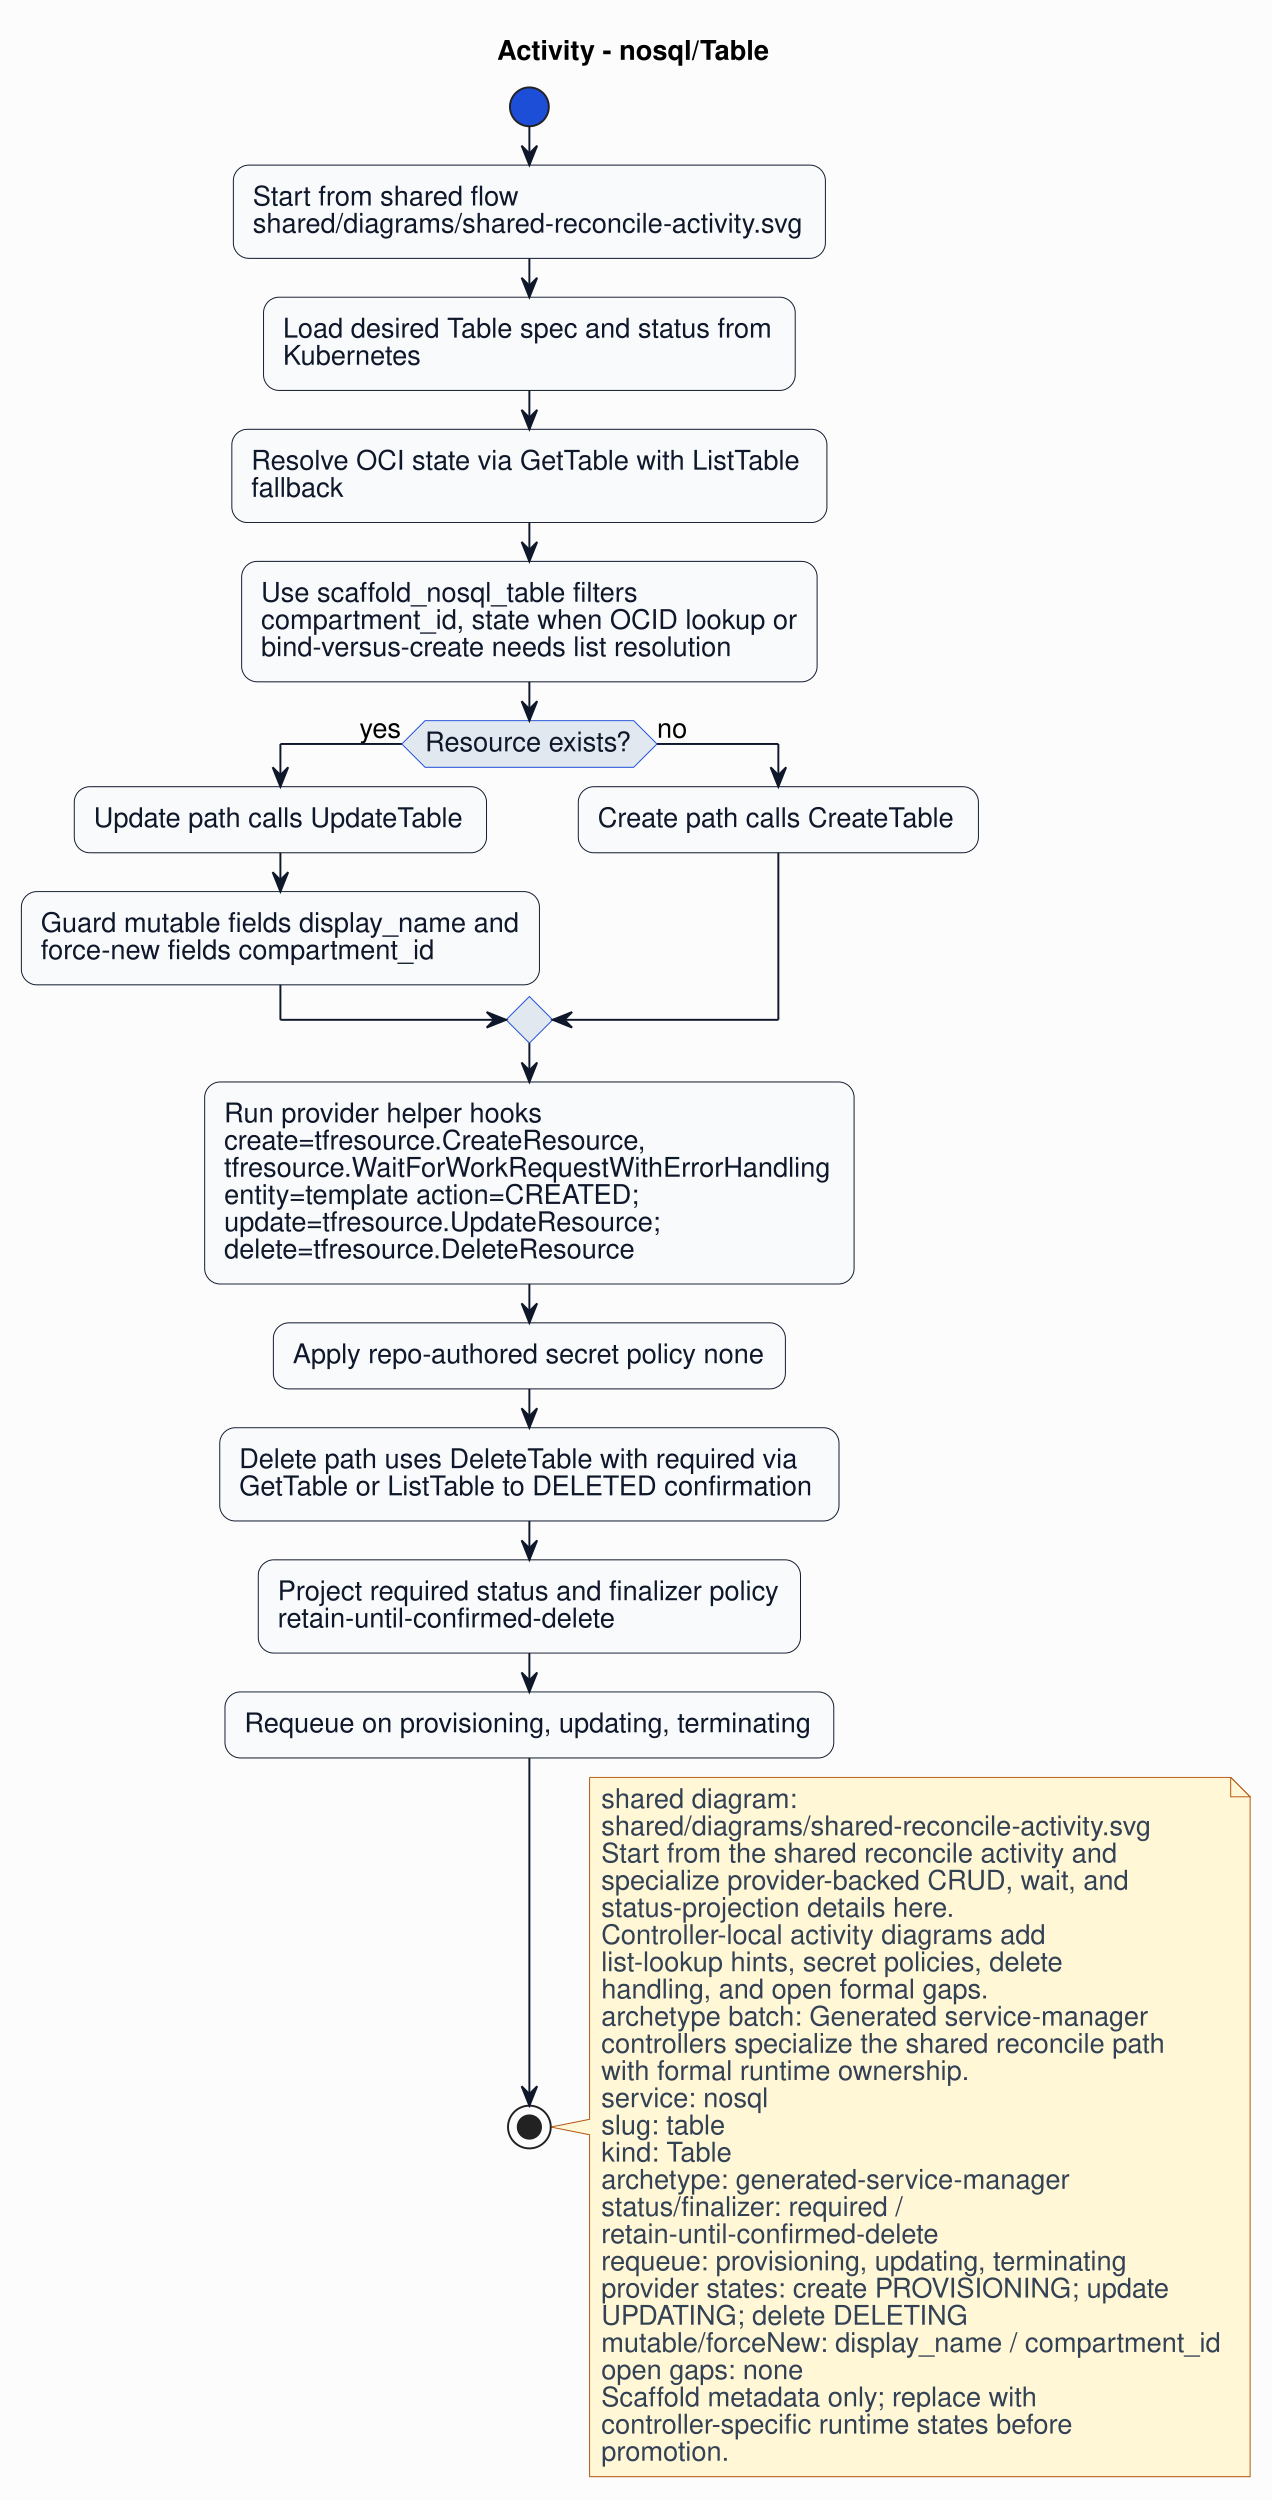
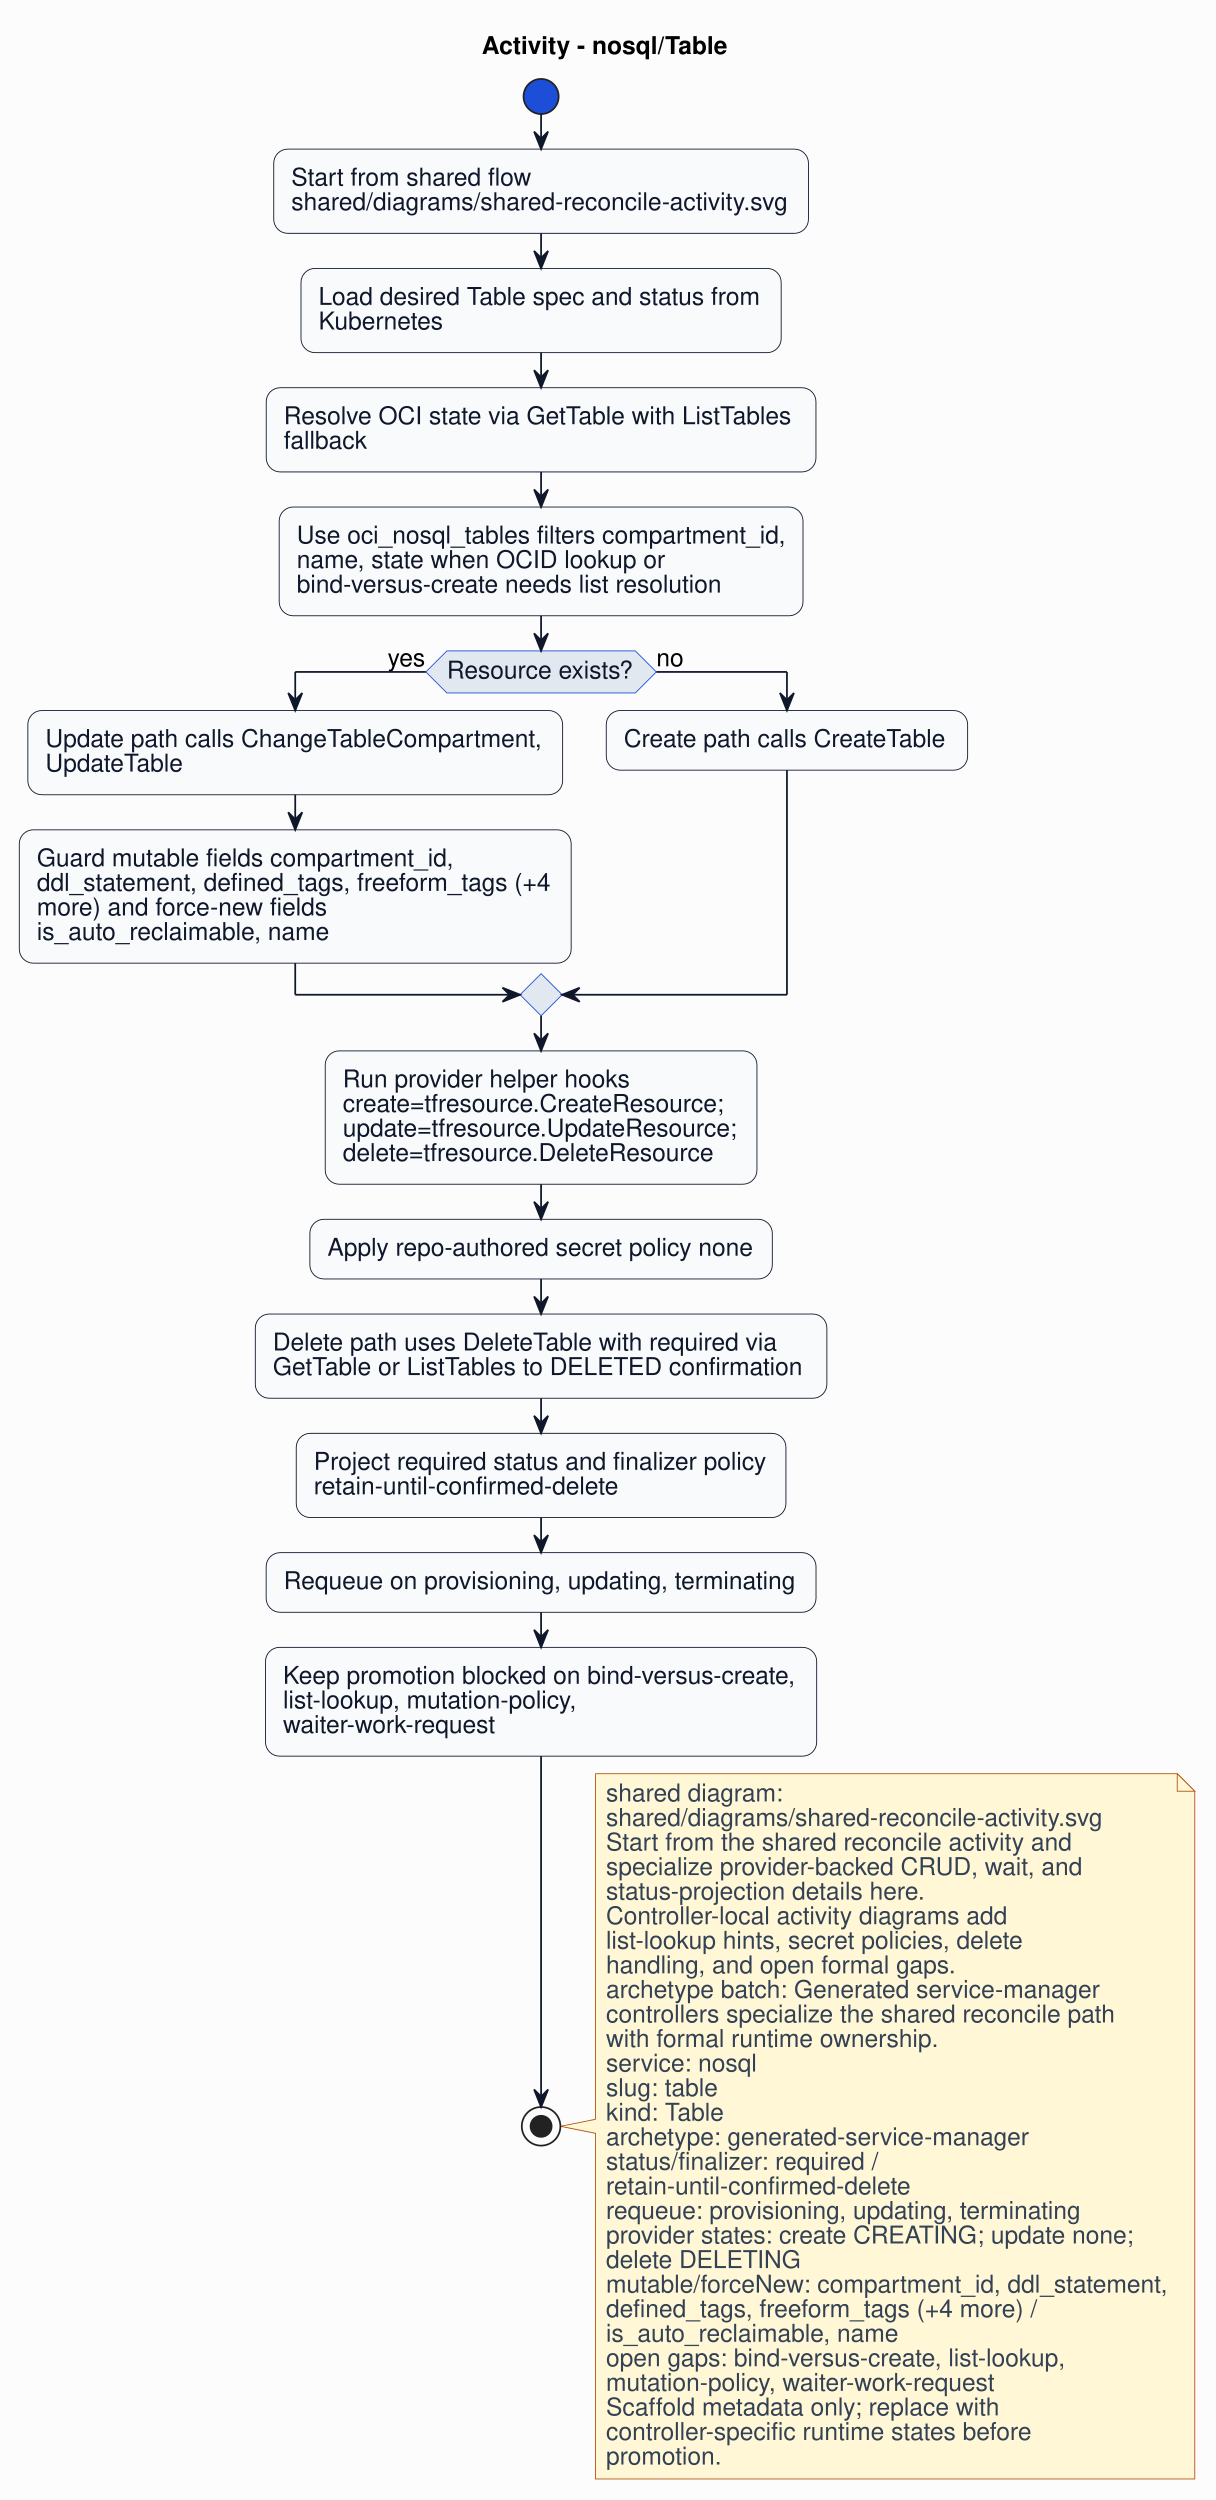
- <svg xmlns="http://www.w3.org/2000/svg" contentStyleType="text/css" data-diagram-type="ACTIVITY" height="1287px" preserveAspectRatio="none" style="width:655px;height:1287px;background:#FCFCFD;" version="1.1" viewBox="0 0 655 1287" width="655px" zoomAndPan="magnify">
+ <svg xmlns="http://www.w3.org/2000/svg" contentStyleType="text/css" data-diagram-type="ACTIVITY" height="1425px" preserveAspectRatio="none" style="width:693px;height:1425px;background:#FCFCFD;" version="1.1" viewBox="0 0 693 1425" width="693px" zoomAndPan="magnify">
  <defs />
  <g>
-     <rect fill="#FCFCFD" height="1287" style="stroke:none;stroke-width:1;" width="655" x="0" y="0" />
+     <rect fill="#FCFCFD" height="1425" style="stroke:none;stroke-width:1;" width="693" x="0" y="0" />
    <g class="title" data-source-line="10">
-       <text fill="#000000" font-family="Helvetica" font-size="14" font-weight="bold" lengthAdjust="spacing" textLength="140.8" x="255.882" y="30.78">Activity - nosql/Table</text>
+       <text fill="#000000" font-family="Helvetica" font-size="14" font-weight="bold" lengthAdjust="spacing" textLength="140.8" x="274.61" y="30.78">Activity - nosql/Table</text>
    </g>
-     <ellipse cx="272.523" cy="55" fill="#1D4ED8" rx="10" ry="10" style="stroke:#222222;stroke-width:1;" />
-     <rect fill="#F8FAFC" height="48" rx="8" ry="8" style="stroke:#0F172A;stroke-width:0.5;" width="304.785" x="120.13" y="85" />
-     <text fill="#0F172A" font-family="Helvetica" font-size="14" lengthAdjust="spacing" textLength="136.938" x="130.13" y="105.78">Start from shared flow</text>
-     <text fill="#0F172A" font-family="Helvetica" font-size="14" lengthAdjust="spacing" textLength="284.785" x="130.13" y="119.78">shared/diagrams/shared-reconcile-activity.svg</text>
-     <rect fill="#F8FAFC" height="48" rx="8" ry="8" style="stroke:#0F172A;stroke-width:0.5;" width="273.702" x="135.672" y="153" />
-     <text fill="#0F172A" font-family="Helvetica" font-size="14" lengthAdjust="spacing" textLength="253.702" x="145.672" y="173.78">Load desired Table spec and status from</text>
-     <text fill="#0F172A" font-family="Helvetica" font-size="14" lengthAdjust="spacing" textLength="71.606" x="145.672" y="187.78">Kubernetes</text>
-     <rect fill="#F8FAFC" height="48" rx="8" ry="8" style="stroke:#0F172A;stroke-width:0.5;" width="306.344" x="119.351" y="221" />
-     <text fill="#0F172A" font-family="Helvetica" font-size="14" lengthAdjust="spacing" textLength="286.344" x="129.351" y="241.78">Resolve OCI state via GetTable with ListTable</text>
-     <text fill="#0F172A" font-family="Helvetica" font-size="14" lengthAdjust="spacing" textLength="47.469" x="129.351" y="255.78">fallback</text>
-     <rect fill="#F8FAFC" height="62" rx="8" ry="8" style="stroke:#0F172A;stroke-width:0.5;" width="296.24" x="124.403" y="289" />
-     <text fill="#0F172A" font-family="Helvetica" font-size="14" lengthAdjust="spacing" textLength="193.772" x="134.403" y="309.78">Use scaffold_nosql_table filters</text>
-     <text fill="#0F172A" font-family="Helvetica" font-size="14" lengthAdjust="spacing" textLength="276.24" x="134.403" y="323.78">compartment_id, state when OCID lookup or</text>
-     <text fill="#0F172A" font-family="Helvetica" font-size="14" lengthAdjust="spacing" textLength="243.565" x="134.403" y="337.78">bind-versus-create needs list resolution</text>
-     <polygon fill="#E2E8F0" points="218.833,371,326.212,371,338.212,383,326.212,395,218.833,395,206.833,383,218.833,371" style="stroke:#1D4ED8;stroke-width:0.5;" />
-     <text fill="#0F172A" font-family="Helvetica" font-size="14" lengthAdjust="spacing" textLength="107.379" x="218.833" y="386.78">Resource exists?</text>
-     <text fill="#000000" font-family="Helvetica" font-size="14" lengthAdjust="spacing" textLength="21.786" x="185.047" y="379.78">yes</text>
-     <text fill="#000000" font-family="Helvetica" font-size="14" lengthAdjust="spacing" textLength="15.572" x="338.212" y="379.78">no</text>
-     <rect fill="#F8FAFC" height="34" rx="8" ry="8" style="stroke:#0F172A;stroke-width:0.5;" width="212.233" x="38.234" y="405" />
-     <text fill="#0F172A" font-family="Helvetica" font-size="14" lengthAdjust="spacing" textLength="192.233" x="48.234" y="425.78">Update path calls UpdateTable</text>
-     <rect fill="#F8FAFC" height="48" rx="8" ry="8" style="stroke:#0F172A;stroke-width:0.5;" width="266.702" x="11" y="459" />
-     <text fill="#0F172A" font-family="Helvetica" font-size="14" lengthAdjust="spacing" textLength="246.702" x="21" y="479.78">Guard mutable fields display_name and</text>
-     <text fill="#0F172A" font-family="Helvetica" font-size="14" lengthAdjust="spacing" textLength="202.31" x="21" y="493.78">force-new fields compartment_id</text>
-     <rect fill="#F8FAFC" height="34" rx="8" ry="8" style="stroke:#0F172A;stroke-width:0.5;" width="205.985" x="297.702" y="405" />
-     <text fill="#0F172A" font-family="Helvetica" font-size="14" lengthAdjust="spacing" textLength="185.985" x="307.702" y="425.78">Create path calls CreateTable</text>
-     <polygon fill="#E2E8F0" points="272.523,513,284.523,525,272.523,537,260.523,525,272.523,513" style="stroke:#1D4ED8;stroke-width:0.5;" />
-     <rect fill="#F8FAFC" height="104" rx="8" ry="8" style="stroke:#0F172A;stroke-width:0.5;" width="334.316" x="105.365" y="557" />
-     <text fill="#0F172A" font-family="Helvetica" font-size="14" lengthAdjust="spacing" textLength="164.206" x="115.365" y="577.78">Run provider helper hooks</text>
-     <text fill="#0F172A" font-family="Helvetica" font-size="14" lengthAdjust="spacing" textLength="219.051" x="115.365" y="591.78">create=tfresource.CreateResource,</text>
-     <text fill="#0F172A" font-family="Helvetica" font-size="14" lengthAdjust="spacing" textLength="314.316" x="115.365" y="605.78">tfresource.WaitForWorkRequestWithErrorHandling</text>
-     <text fill="#0F172A" font-family="Helvetica" font-size="14" lengthAdjust="spacing" textLength="215.544" x="115.365" y="619.78">entity=template action=CREATED;</text>
-     <text fill="#0F172A" font-family="Helvetica" font-size="14" lengthAdjust="spacing" textLength="226.085" x="115.365" y="633.78">update=tfresource.UpdateResource;</text>
-     <text fill="#0F172A" font-family="Helvetica" font-size="14" lengthAdjust="spacing" textLength="212.844" x="115.365" y="647.78">delete=tfresource.DeleteResource</text>
-     <rect fill="#F8FAFC" height="34" rx="8" ry="8" style="stroke:#0F172A;stroke-width:0.5;" width="263.592" x="140.727" y="681" />
-     <text fill="#0F172A" font-family="Helvetica" font-size="14" lengthAdjust="spacing" textLength="243.592" x="150.727" y="701.78">Apply repo-authored secret policy none</text>
-     <rect fill="#F8FAFC" height="48" rx="8" ry="8" style="stroke:#0F172A;stroke-width:0.5;" width="318.792" x="113.127" y="735" />
-     <text fill="#0F172A" font-family="Helvetica" font-size="14" lengthAdjust="spacing" textLength="290.274" x="123.127" y="755.78">Delete path uses DeleteTable with required via</text>
-     <text fill="#0F172A" font-family="Helvetica" font-size="14" lengthAdjust="spacing" textLength="298.792" x="123.127" y="769.78">GetTable or ListTable to DELETED confirmation</text>
-     <rect fill="#F8FAFC" height="48" rx="8" ry="8" style="stroke:#0F172A;stroke-width:0.5;" width="279.13" x="132.958" y="803" />
-     <text fill="#0F172A" font-family="Helvetica" font-size="14" lengthAdjust="spacing" textLength="259.13" x="142.958" y="823.78">Project required status and finalizer policy</text>
-     <text fill="#0F172A" font-family="Helvetica" font-size="14" lengthAdjust="spacing" textLength="174.303" x="142.958" y="837.78">retain-until-confirmed-delete</text>
-     <rect fill="#F8FAFC" height="34" rx="8" ry="8" style="stroke:#0F172A;stroke-width:0.5;" width="313.419" x="115.814" y="871" />
-     <text fill="#0F172A" font-family="Helvetica" font-size="14" lengthAdjust="spacing" textLength="293.419" x="125.814" y="891.78">Requeue on provisioning, updating, terminating</text>
-     <path d="M303.523,915 L303.523,1091 L283.523,1095 L303.523,1099 L303.523,1275 A0,0 0 0 0 303.523,1275 L643.563,1275 A0,0 0 0 0 643.563,1275 L643.563,925 L633.563,915 L303.523,915 A0,0 0 0 0 303.523,915" fill="#FFF7D6" style="stroke:#B45309;stroke-width:0.5;" />
-     <path d="M633.563,915 L633.563,925 L643.563,925 L633.563,915" fill="#FFF7D6" style="stroke:#B45309;stroke-width:0.5;" />
-     <text fill="#334155" font-family="Helvetica" font-size="14" lengthAdjust="spacing" textLength="101.165" x="309.523" y="930.78">shared diagram:</text>
-     <text fill="#334155" font-family="Helvetica" font-size="14" lengthAdjust="spacing" textLength="284.785" x="309.523" y="944.78">shared/diagrams/shared-reconcile-activity.svg</text>
-     <text fill="#334155" font-family="Helvetica" font-size="14" lengthAdjust="spacing" textLength="265.344" x="309.523" y="958.78">Start from the shared reconcile activity and</text>
-     <text fill="#334155" font-family="Helvetica" font-size="14" lengthAdjust="spacing" textLength="273.896" x="309.523" y="972.78">specialize provider-backed CRUD, wait, and</text>
-     <text fill="#334155" font-family="Helvetica" font-size="14" lengthAdjust="spacing" textLength="182.875" x="309.523" y="986.78">status-projection details here.</text>
-     <text fill="#334155" font-family="Helvetica" font-size="14" lengthAdjust="spacing" textLength="229.537" x="309.523" y="1000.78">Controller-local activity diagrams add</text>
-     <text fill="#334155" font-family="Helvetica" font-size="14" lengthAdjust="spacing" textLength="238.895" x="309.523" y="1014.78">list-lookup hints, secret policies, delete</text>
-     <text fill="#334155" font-family="Helvetica" font-size="14" lengthAdjust="spacing" textLength="200.033" x="309.523" y="1028.78">handling, and open formal gaps.</text>
-     <text fill="#334155" font-family="Helvetica" font-size="14" lengthAdjust="spacing" textLength="281.709" x="309.523" y="1042.78">archetype batch: Generated service-manager</text>
-     <text fill="#334155" font-family="Helvetica" font-size="14" lengthAdjust="spacing" textLength="291.047" x="309.523" y="1056.78">controllers specialize the shared reconcile path</text>
-     <text fill="#334155" font-family="Helvetica" font-size="14" lengthAdjust="spacing" textLength="189.848" x="309.523" y="1070.78">with formal runtime ownership.</text>
-     <text fill="#334155" font-family="Helvetica" font-size="14" lengthAdjust="spacing" textLength="85.593" x="309.523" y="1084.78">service: nosql</text>
-     <text fill="#334155" font-family="Helvetica" font-size="14" lengthAdjust="spacing" textLength="63.82" x="309.523" y="1098.78">slug: table</text>
-     <text fill="#334155" font-family="Helvetica" font-size="14" lengthAdjust="spacing" textLength="68.482" x="309.523" y="1112.78">kind: Table</text>
-     <text fill="#334155" font-family="Helvetica" font-size="14" lengthAdjust="spacing" textLength="241.24" x="309.523" y="1126.78">archetype: generated-service-manager</text>
-     <text fill="#334155" font-family="Helvetica" font-size="14" lengthAdjust="spacing" textLength="156.406" x="309.523" y="1140.78">status/finalizer: required /</text>
-     <text fill="#334155" font-family="Helvetica" font-size="14" lengthAdjust="spacing" textLength="174.303" x="309.523" y="1154.78">retain-until-confirmed-delete</text>
-     <text fill="#334155" font-family="Helvetica" font-size="14" lengthAdjust="spacing" textLength="272.398" x="309.523" y="1168.78">requeue: provisioning, updating, terminating</text>
-     <text fill="#334155" font-family="Helvetica" font-size="14" lengthAdjust="spacing" textLength="295.682" x="309.523" y="1182.78">provider states: create PROVISIONING; update</text>
-     <text fill="#334155" font-family="Helvetica" font-size="14" lengthAdjust="spacing" textLength="192.165" x="309.523" y="1196.78">UPDATING; delete DELETING</text>
-     <text fill="#334155" font-family="Helvetica" font-size="14" lengthAdjust="spacing" textLength="319.04" x="309.523" y="1210.78">mutable/forceNew: display_name / compartment_id</text>
-     <text fill="#334155" font-family="Helvetica" font-size="14" lengthAdjust="spacing" textLength="104.316" x="309.523" y="1224.78">open gaps: none</text>
-     <text fill="#334155" font-family="Helvetica" font-size="14" lengthAdjust="spacing" textLength="224.902" x="309.523" y="1238.78">Scaffold metadata only; replace with</text>
-     <text fill="#334155" font-family="Helvetica" font-size="14" lengthAdjust="spacing" textLength="244.323" x="309.523" y="1252.78">controller-specific runtime states before</text>
-     <text fill="#334155" font-family="Helvetica" font-size="14" lengthAdjust="spacing" textLength="66.144" x="309.523" y="1266.78">promotion.</text>
-     <ellipse cx="272.523" cy="1095" fill="none" rx="11" ry="11" style="stroke:#222222;stroke-width:1;" />
-     <ellipse cx="272.523" cy="1095" fill="#222222" rx="6" ry="6" style="stroke:#222222;stroke-width:1;" />
-     <line style="stroke:#0F172A;stroke-width:1;" x1="272.523" x2="272.523" y1="65" y2="85" />
-     <polygon fill="#0F172A" points="268.523,75,272.523,85,276.523,75,272.523,79" style="stroke:#0F172A;stroke-width:1;" />
-     <line style="stroke:#0F172A;stroke-width:1;" x1="272.523" x2="272.523" y1="133" y2="153" />
-     <polygon fill="#0F172A" points="268.523,143,272.523,153,276.523,143,272.523,147" style="stroke:#0F172A;stroke-width:1;" />
-     <line style="stroke:#0F172A;stroke-width:1;" x1="272.523" x2="272.523" y1="201" y2="221" />
-     <polygon fill="#0F172A" points="268.523,211,272.523,221,276.523,211,272.523,215" style="stroke:#0F172A;stroke-width:1;" />
-     <line style="stroke:#0F172A;stroke-width:1;" x1="272.523" x2="272.523" y1="269" y2="289" />
-     <polygon fill="#0F172A" points="268.523,279,272.523,289,276.523,279,272.523,283" style="stroke:#0F172A;stroke-width:1;" />
-     <line style="stroke:#0F172A;stroke-width:1;" x1="144.351" x2="144.351" y1="439" y2="459" />
-     <polygon fill="#0F172A" points="140.351,449,144.351,459,148.351,449,144.351,453" style="stroke:#0F172A;stroke-width:1;" />
-     <line style="stroke:#0F172A;stroke-width:1;" x1="206.833" x2="144.351" y1="383" y2="383" />
-     <line style="stroke:#0F172A;stroke-width:1;" x1="144.351" x2="144.351" y1="383" y2="405" />
-     <polygon fill="#0F172A" points="140.351,395,144.351,405,148.351,395,144.351,399" style="stroke:#0F172A;stroke-width:1;" />
-     <line style="stroke:#0F172A;stroke-width:1;" x1="338.212" x2="400.695" y1="383" y2="383" />
-     <line style="stroke:#0F172A;stroke-width:1;" x1="400.695" x2="400.695" y1="383" y2="405" />
-     <polygon fill="#0F172A" points="396.695,395,400.695,405,404.695,395,400.695,399" style="stroke:#0F172A;stroke-width:1;" />
-     <line style="stroke:#0F172A;stroke-width:1;" x1="144.351" x2="144.351" y1="507" y2="525" />
-     <line style="stroke:#0F172A;stroke-width:1;" x1="144.351" x2="260.523" y1="525" y2="525" />
-     <polygon fill="#0F172A" points="250.523,521,260.523,525,250.523,529,254.523,525" style="stroke:#0F172A;stroke-width:1;" />
-     <line style="stroke:#0F172A;stroke-width:1;" x1="400.695" x2="400.695" y1="439" y2="525" />
-     <line style="stroke:#0F172A;stroke-width:1;" x1="400.695" x2="284.523" y1="525" y2="525" />
-     <polygon fill="#0F172A" points="294.523,521,284.523,525,294.523,529,290.523,525" style="stroke:#0F172A;stroke-width:1;" />
-     <line style="stroke:#0F172A;stroke-width:1;" x1="272.523" x2="272.523" y1="351" y2="371" />
-     <polygon fill="#0F172A" points="268.523,361,272.523,371,276.523,361,272.523,365" style="stroke:#0F172A;stroke-width:1;" />
-     <line style="stroke:#0F172A;stroke-width:1;" x1="272.523" x2="272.523" y1="537" y2="557" />
-     <polygon fill="#0F172A" points="268.523,547,272.523,557,276.523,547,272.523,551" style="stroke:#0F172A;stroke-width:1;" />
-     <line style="stroke:#0F172A;stroke-width:1;" x1="272.523" x2="272.523" y1="661" y2="681" />
-     <polygon fill="#0F172A" points="268.523,671,272.523,681,276.523,671,272.523,675" style="stroke:#0F172A;stroke-width:1;" />
-     <line style="stroke:#0F172A;stroke-width:1;" x1="272.523" x2="272.523" y1="715" y2="735" />
-     <polygon fill="#0F172A" points="268.523,725,272.523,735,276.523,725,272.523,729" style="stroke:#0F172A;stroke-width:1;" />
-     <line style="stroke:#0F172A;stroke-width:1;" x1="272.523" x2="272.523" y1="783" y2="803" />
-     <polygon fill="#0F172A" points="268.523,793,272.523,803,276.523,793,272.523,797" style="stroke:#0F172A;stroke-width:1;" />
-     <line style="stroke:#0F172A;stroke-width:1;" x1="272.523" x2="272.523" y1="851" y2="871" />
-     <polygon fill="#0F172A" points="268.523,861,272.523,871,276.523,861,272.523,865" style="stroke:#0F172A;stroke-width:1;" />
-     <line style="stroke:#0F172A;stroke-width:1;" x1="272.523" x2="272.523" y1="905" y2="1084" />
-     <polygon fill="#0F172A" points="268.523,1074,272.523,1084,276.523,1074,272.523,1078" style="stroke:#0F172A;stroke-width:1;" />
+     <ellipse cx="308.422" cy="55" fill="#1D4ED8" rx="10" ry="10" style="stroke:#222222;stroke-width:1;" />
+     <rect fill="#F8FAFC" height="48" rx="8" ry="8" style="stroke:#0F172A;stroke-width:0.5;" width="304.785" x="156.029" y="85" />
+     <text fill="#0F172A" font-family="Helvetica" font-size="14" lengthAdjust="spacing" textLength="136.938" x="166.029" y="105.78">Start from shared flow</text>
+     <text fill="#0F172A" font-family="Helvetica" font-size="14" lengthAdjust="spacing" textLength="284.785" x="166.029" y="119.78">shared/diagrams/shared-reconcile-activity.svg</text>
+     <rect fill="#F8FAFC" height="48" rx="8" ry="8" style="stroke:#0F172A;stroke-width:0.5;" width="273.702" x="171.571" y="153" />
+     <text fill="#0F172A" font-family="Helvetica" font-size="14" lengthAdjust="spacing" textLength="253.702" x="181.571" y="173.78">Load desired Table spec and status from</text>
+     <text fill="#0F172A" font-family="Helvetica" font-size="14" lengthAdjust="spacing" textLength="71.606" x="181.571" y="187.78">Kubernetes</text>
+     <rect fill="#F8FAFC" height="48" rx="8" ry="8" style="stroke:#0F172A;stroke-width:0.5;" width="313.344" x="151.75" y="221" />
+     <text fill="#0F172A" font-family="Helvetica" font-size="14" lengthAdjust="spacing" textLength="293.344" x="161.75" y="241.78">Resolve OCI state via GetTable with ListTables</text>
+     <text fill="#0F172A" font-family="Helvetica" font-size="14" lengthAdjust="spacing" textLength="47.469" x="161.75" y="255.78">fallback</text>
+     <rect fill="#F8FAFC" height="62" rx="8" ry="8" style="stroke:#0F172A;stroke-width:0.5;" width="298.578" x="159.133" y="289" />
+     <text fill="#0F172A" font-family="Helvetica" font-size="14" lengthAdjust="spacing" textLength="278.578" x="169.133" y="309.78">Use oci_nosql_tables filters compartment_id,</text>
+     <text fill="#0F172A" font-family="Helvetica" font-size="14" lengthAdjust="spacing" textLength="210.882" x="169.133" y="323.78">name, state when OCID lookup or</text>
+     <text fill="#0F172A" font-family="Helvetica" font-size="14" lengthAdjust="spacing" textLength="243.565" x="169.133" y="337.78">bind-versus-create needs list resolution</text>
+     <polygon fill="#E2E8F0" points="254.732,371,362.111,371,374.111,383,362.111,395,254.732,395,242.732,383,254.732,371" style="stroke:#1D4ED8;stroke-width:0.5;" />
+     <text fill="#0F172A" font-family="Helvetica" font-size="14" lengthAdjust="spacing" textLength="107.379" x="254.732" y="386.78">Resource exists?</text>
+     <text fill="#000000" font-family="Helvetica" font-size="14" lengthAdjust="spacing" textLength="21.786" x="220.946" y="379.78">yes</text>
+     <text fill="#000000" font-family="Helvetica" font-size="14" lengthAdjust="spacing" textLength="15.572" x="374.111" y="379.78">no</text>
+     <rect fill="#F8FAFC" height="48" rx="8" ry="8" style="stroke:#0F172A;stroke-width:0.5;" width="304.826" x="15.871" y="405" />
+     <text fill="#0F172A" font-family="Helvetica" font-size="14" lengthAdjust="spacing" textLength="284.826" x="25.871" y="425.78">Update path calls ChangeTableCompartment,</text>
+     <text fill="#0F172A" font-family="Helvetica" font-size="14" lengthAdjust="spacing" textLength="80.165" x="25.871" y="439.78">UpdateTable</text>
+     <rect fill="#F8FAFC" height="76" rx="8" ry="8" style="stroke:#0F172A;stroke-width:0.5;" width="314.567" x="11" y="473" />
+     <text fill="#0F172A" font-family="Helvetica" font-size="14" lengthAdjust="spacing" textLength="237.337" x="21" y="493.78">Guard mutable fields compartment_id,</text>
+     <text fill="#0F172A" font-family="Helvetica" font-size="14" lengthAdjust="spacing" textLength="294.567" x="21" y="507.78">ddl_statement, defined_tags, freeform_tags (+4</text>
+     <text fill="#0F172A" font-family="Helvetica" font-size="14" lengthAdjust="spacing" textLength="165.737" x="21" y="521.78">more) and force-new fields</text>
+     <text fill="#0F172A" font-family="Helvetica" font-size="14" lengthAdjust="spacing" textLength="167.316" x="21" y="535.78">is_auto_reclaimable, name</text>
+     <rect fill="#F8FAFC" height="34" rx="8" ry="8" style="stroke:#0F172A;stroke-width:0.5;" width="205.985" x="345.567" y="405" />
+     <text fill="#0F172A" font-family="Helvetica" font-size="14" lengthAdjust="spacing" textLength="185.985" x="355.567" y="425.78">Create path calls CreateTable</text>
+     <polygon fill="#E2E8F0" points="308.422,555,320.422,567,308.422,579,296.422,567,308.422,555" style="stroke:#1D4ED8;stroke-width:0.5;" />
+     <rect fill="#F8FAFC" height="76" rx="8" ry="8" style="stroke:#0F172A;stroke-width:0.5;" width="246.085" x="185.379" y="599" />
+     <text fill="#0F172A" font-family="Helvetica" font-size="14" lengthAdjust="spacing" textLength="164.206" x="195.379" y="619.78">Run provider helper hooks</text>
+     <text fill="#0F172A" font-family="Helvetica" font-size="14" lengthAdjust="spacing" textLength="219.051" x="195.379" y="633.78">create=tfresource.CreateResource;</text>
+     <text fill="#0F172A" font-family="Helvetica" font-size="14" lengthAdjust="spacing" textLength="226.085" x="195.379" y="647.78">update=tfresource.UpdateResource;</text>
+     <text fill="#0F172A" font-family="Helvetica" font-size="14" lengthAdjust="spacing" textLength="212.844" x="195.379" y="661.78">delete=tfresource.DeleteResource</text>
+     <rect fill="#F8FAFC" height="34" rx="8" ry="8" style="stroke:#0F172A;stroke-width:0.5;" width="263.592" x="176.626" y="695" />
+     <text fill="#0F172A" font-family="Helvetica" font-size="14" lengthAdjust="spacing" textLength="243.592" x="186.626" y="715.78">Apply repo-authored secret policy none</text>
+     <rect fill="#F8FAFC" height="48" rx="8" ry="8" style="stroke:#0F172A;stroke-width:0.5;" width="325.792" x="145.526" y="749" />
+     <text fill="#0F172A" font-family="Helvetica" font-size="14" lengthAdjust="spacing" textLength="290.274" x="155.526" y="769.78">Delete path uses DeleteTable with required via</text>
+     <text fill="#0F172A" font-family="Helvetica" font-size="14" lengthAdjust="spacing" textLength="305.792" x="155.526" y="783.78">GetTable or ListTables to DELETED confirmation</text>
+     <rect fill="#F8FAFC" height="48" rx="8" ry="8" style="stroke:#0F172A;stroke-width:0.5;" width="279.13" x="168.857" y="817" />
+     <text fill="#0F172A" font-family="Helvetica" font-size="14" lengthAdjust="spacing" textLength="259.13" x="178.857" y="837.78">Project required status and finalizer policy</text>
+     <text fill="#0F172A" font-family="Helvetica" font-size="14" lengthAdjust="spacing" textLength="174.303" x="178.857" y="851.78">retain-until-confirmed-delete</text>
+     <rect fill="#F8FAFC" height="34" rx="8" ry="8" style="stroke:#0F172A;stroke-width:0.5;" width="313.419" x="151.712" y="885" />
+     <text fill="#0F172A" font-family="Helvetica" font-size="14" lengthAdjust="spacing" textLength="293.419" x="161.712" y="905.78">Requeue on provisioning, updating, terminating</text>
+     <rect fill="#F8FAFC" height="62" rx="8" ry="8" style="stroke:#0F172A;stroke-width:0.5;" width="314.164" x="151.34" y="939" />
+     <text fill="#0F172A" font-family="Helvetica" font-size="14" lengthAdjust="spacing" textLength="294.164" x="161.34" y="959.78">Keep promotion blocked on bind-versus-create,</text>
+     <text fill="#0F172A" font-family="Helvetica" font-size="14" lengthAdjust="spacing" textLength="168.848" x="161.34" y="973.78">list-lookup, mutation-policy,</text>
+     <text fill="#0F172A" font-family="Helvetica" font-size="14" lengthAdjust="spacing" textLength="122.924" x="161.34" y="987.78">waiter-work-request</text>
+     <path d="M339.422,1011 L339.422,1208 L319.422,1212 L339.422,1216 L339.422,1413 A0,0 0 0 0 339.422,1413 L681.02,1413 A0,0 0 0 0 681.02,1413 L681.02,1021 L671.02,1011 L339.422,1011 A0,0 0 0 0 339.422,1011" fill="#FFF7D6" style="stroke:#B45309;stroke-width:0.5;" />
+     <path d="M671.02,1011 L671.02,1021 L681.02,1021 L671.02,1011" fill="#FFF7D6" style="stroke:#B45309;stroke-width:0.5;" />
+     <text fill="#334155" font-family="Helvetica" font-size="14" lengthAdjust="spacing" textLength="101.165" x="345.422" y="1026.78">shared diagram:</text>
+     <text fill="#334155" font-family="Helvetica" font-size="14" lengthAdjust="spacing" textLength="284.785" x="345.422" y="1040.78">shared/diagrams/shared-reconcile-activity.svg</text>
+     <text fill="#334155" font-family="Helvetica" font-size="14" lengthAdjust="spacing" textLength="265.344" x="345.422" y="1054.78">Start from the shared reconcile activity and</text>
+     <text fill="#334155" font-family="Helvetica" font-size="14" lengthAdjust="spacing" textLength="273.896" x="345.422" y="1068.78">specialize provider-backed CRUD, wait, and</text>
+     <text fill="#334155" font-family="Helvetica" font-size="14" lengthAdjust="spacing" textLength="182.875" x="345.422" y="1082.78">status-projection details here.</text>
+     <text fill="#334155" font-family="Helvetica" font-size="14" lengthAdjust="spacing" textLength="229.537" x="345.422" y="1096.78">Controller-local activity diagrams add</text>
+     <text fill="#334155" font-family="Helvetica" font-size="14" lengthAdjust="spacing" textLength="238.895" x="345.422" y="1110.78">list-lookup hints, secret policies, delete</text>
+     <text fill="#334155" font-family="Helvetica" font-size="14" lengthAdjust="spacing" textLength="200.033" x="345.422" y="1124.78">handling, and open formal gaps.</text>
+     <text fill="#334155" font-family="Helvetica" font-size="14" lengthAdjust="spacing" textLength="281.709" x="345.422" y="1138.78">archetype batch: Generated service-manager</text>
+     <text fill="#334155" font-family="Helvetica" font-size="14" lengthAdjust="spacing" textLength="291.047" x="345.422" y="1152.78">controllers specialize the shared reconcile path</text>
+     <text fill="#334155" font-family="Helvetica" font-size="14" lengthAdjust="spacing" textLength="189.848" x="345.422" y="1166.78">with formal runtime ownership.</text>
+     <text fill="#334155" font-family="Helvetica" font-size="14" lengthAdjust="spacing" textLength="85.593" x="345.422" y="1180.78">service: nosql</text>
+     <text fill="#334155" font-family="Helvetica" font-size="14" lengthAdjust="spacing" textLength="63.82" x="345.422" y="1194.78">slug: table</text>
+     <text fill="#334155" font-family="Helvetica" font-size="14" lengthAdjust="spacing" textLength="68.482" x="345.422" y="1208.78">kind: Table</text>
+     <text fill="#334155" font-family="Helvetica" font-size="14" lengthAdjust="spacing" textLength="241.24" x="345.422" y="1222.78">archetype: generated-service-manager</text>
+     <text fill="#334155" font-family="Helvetica" font-size="14" lengthAdjust="spacing" textLength="156.406" x="345.422" y="1236.78">status/finalizer: required /</text>
+     <text fill="#334155" font-family="Helvetica" font-size="14" lengthAdjust="spacing" textLength="174.303" x="345.422" y="1250.78">retain-until-confirmed-delete</text>
+     <text fill="#334155" font-family="Helvetica" font-size="14" lengthAdjust="spacing" textLength="272.398" x="345.422" y="1264.78">requeue: provisioning, updating, terminating</text>
+     <text fill="#334155" font-family="Helvetica" font-size="14" lengthAdjust="spacing" textLength="304.261" x="345.422" y="1278.78">provider states: create CREATING; update none;</text>
+     <text fill="#334155" font-family="Helvetica" font-size="14" lengthAdjust="spacing" textLength="112.048" x="345.422" y="1292.78">delete DELETING</text>
+     <text fill="#334155" font-family="Helvetica" font-size="14" lengthAdjust="spacing" textLength="320.599" x="345.422" y="1306.78">mutable/forceNew: compartment_id, ddl_statement,</text>
+     <text fill="#334155" font-family="Helvetica" font-size="14" lengthAdjust="spacing" textLength="247.071" x="345.422" y="1320.78">defined_tags, freeform_tags (+4 more) /</text>
+     <text fill="#334155" font-family="Helvetica" font-size="14" lengthAdjust="spacing" textLength="167.316" x="345.422" y="1334.78">is_auto_reclaimable, name</text>
+     <text fill="#334155" font-family="Helvetica" font-size="14" lengthAdjust="spacing" textLength="263.806" x="345.422" y="1348.78">open gaps: bind-versus-create, list-lookup,</text>
+     <text fill="#334155" font-family="Helvetica" font-size="14" lengthAdjust="spacing" textLength="224.855" x="345.422" y="1362.78">mutation-policy, waiter-work-request</text>
+     <text fill="#334155" font-family="Helvetica" font-size="14" lengthAdjust="spacing" textLength="224.902" x="345.422" y="1376.78">Scaffold metadata only; replace with</text>
+     <text fill="#334155" font-family="Helvetica" font-size="14" lengthAdjust="spacing" textLength="244.323" x="345.422" y="1390.78">controller-specific runtime states before</text>
+     <text fill="#334155" font-family="Helvetica" font-size="14" lengthAdjust="spacing" textLength="66.144" x="345.422" y="1404.78">promotion.</text>
+     <ellipse cx="308.422" cy="1212" fill="none" rx="11" ry="11" style="stroke:#222222;stroke-width:1;" />
+     <ellipse cx="308.422" cy="1212" fill="#222222" rx="6" ry="6" style="stroke:#222222;stroke-width:1;" />
+     <line style="stroke:#0F172A;stroke-width:1;" x1="308.422" x2="308.422" y1="65" y2="85" />
+     <polygon fill="#0F172A" points="304.422,75,308.422,85,312.422,75,308.422,79" style="stroke:#0F172A;stroke-width:1;" />
+     <line style="stroke:#0F172A;stroke-width:1;" x1="308.422" x2="308.422" y1="133" y2="153" />
+     <polygon fill="#0F172A" points="304.422,143,308.422,153,312.422,143,308.422,147" style="stroke:#0F172A;stroke-width:1;" />
+     <line style="stroke:#0F172A;stroke-width:1;" x1="308.422" x2="308.422" y1="201" y2="221" />
+     <polygon fill="#0F172A" points="304.422,211,308.422,221,312.422,211,308.422,215" style="stroke:#0F172A;stroke-width:1;" />
+     <line style="stroke:#0F172A;stroke-width:1;" x1="308.422" x2="308.422" y1="269" y2="289" />
+     <polygon fill="#0F172A" points="304.422,279,308.422,289,312.422,279,308.422,283" style="stroke:#0F172A;stroke-width:1;" />
+     <line style="stroke:#0F172A;stroke-width:1;" x1="168.284" x2="168.284" y1="453" y2="473" />
+     <polygon fill="#0F172A" points="164.284,463,168.284,473,172.284,463,168.284,467" style="stroke:#0F172A;stroke-width:1;" />
+     <line style="stroke:#0F172A;stroke-width:1;" x1="242.732" x2="168.284" y1="383" y2="383" />
+     <line style="stroke:#0F172A;stroke-width:1;" x1="168.284" x2="168.284" y1="383" y2="405" />
+     <polygon fill="#0F172A" points="164.284,395,168.284,405,172.284,395,168.284,399" style="stroke:#0F172A;stroke-width:1;" />
+     <line style="stroke:#0F172A;stroke-width:1;" x1="374.111" x2="448.56" y1="383" y2="383" />
+     <line style="stroke:#0F172A;stroke-width:1;" x1="448.56" x2="448.56" y1="383" y2="405" />
+     <polygon fill="#0F172A" points="444.56,395,448.56,405,452.56,395,448.56,399" style="stroke:#0F172A;stroke-width:1;" />
+     <line style="stroke:#0F172A;stroke-width:1;" x1="168.284" x2="168.284" y1="549" y2="567" />
+     <line style="stroke:#0F172A;stroke-width:1;" x1="168.284" x2="296.422" y1="567" y2="567" />
+     <polygon fill="#0F172A" points="286.422,563,296.422,567,286.422,571,290.422,567" style="stroke:#0F172A;stroke-width:1;" />
+     <line style="stroke:#0F172A;stroke-width:1;" x1="448.56" x2="448.56" y1="439" y2="567" />
+     <line style="stroke:#0F172A;stroke-width:1;" x1="448.56" x2="320.422" y1="567" y2="567" />
+     <polygon fill="#0F172A" points="330.422,563,320.422,567,330.422,571,326.422,567" style="stroke:#0F172A;stroke-width:1;" />
+     <line style="stroke:#0F172A;stroke-width:1;" x1="308.422" x2="308.422" y1="351" y2="371" />
+     <polygon fill="#0F172A" points="304.422,361,308.422,371,312.422,361,308.422,365" style="stroke:#0F172A;stroke-width:1;" />
+     <line style="stroke:#0F172A;stroke-width:1;" x1="308.422" x2="308.422" y1="579" y2="599" />
+     <polygon fill="#0F172A" points="304.422,589,308.422,599,312.422,589,308.422,593" style="stroke:#0F172A;stroke-width:1;" />
+     <line style="stroke:#0F172A;stroke-width:1;" x1="308.422" x2="308.422" y1="675" y2="695" />
+     <polygon fill="#0F172A" points="304.422,685,308.422,695,312.422,685,308.422,689" style="stroke:#0F172A;stroke-width:1;" />
+     <line style="stroke:#0F172A;stroke-width:1;" x1="308.422" x2="308.422" y1="729" y2="749" />
+     <polygon fill="#0F172A" points="304.422,739,308.422,749,312.422,739,308.422,743" style="stroke:#0F172A;stroke-width:1;" />
+     <line style="stroke:#0F172A;stroke-width:1;" x1="308.422" x2="308.422" y1="797" y2="817" />
+     <polygon fill="#0F172A" points="304.422,807,308.422,817,312.422,807,308.422,811" style="stroke:#0F172A;stroke-width:1;" />
+     <line style="stroke:#0F172A;stroke-width:1;" x1="308.422" x2="308.422" y1="865" y2="885" />
+     <polygon fill="#0F172A" points="304.422,875,308.422,885,312.422,875,308.422,879" style="stroke:#0F172A;stroke-width:1;" />
+     <line style="stroke:#0F172A;stroke-width:1;" x1="308.422" x2="308.422" y1="919" y2="939" />
+     <polygon fill="#0F172A" points="304.422,929,308.422,939,312.422,929,308.422,933" style="stroke:#0F172A;stroke-width:1;" />
+     <line style="stroke:#0F172A;stroke-width:1;" x1="308.422" x2="308.422" y1="1001" y2="1201" />
+     <polygon fill="#0F172A" points="304.422,1191,308.422,1201,312.422,1191,308.422,1195" style="stroke:#0F172A;stroke-width:1;" />
  </g>
</svg>
